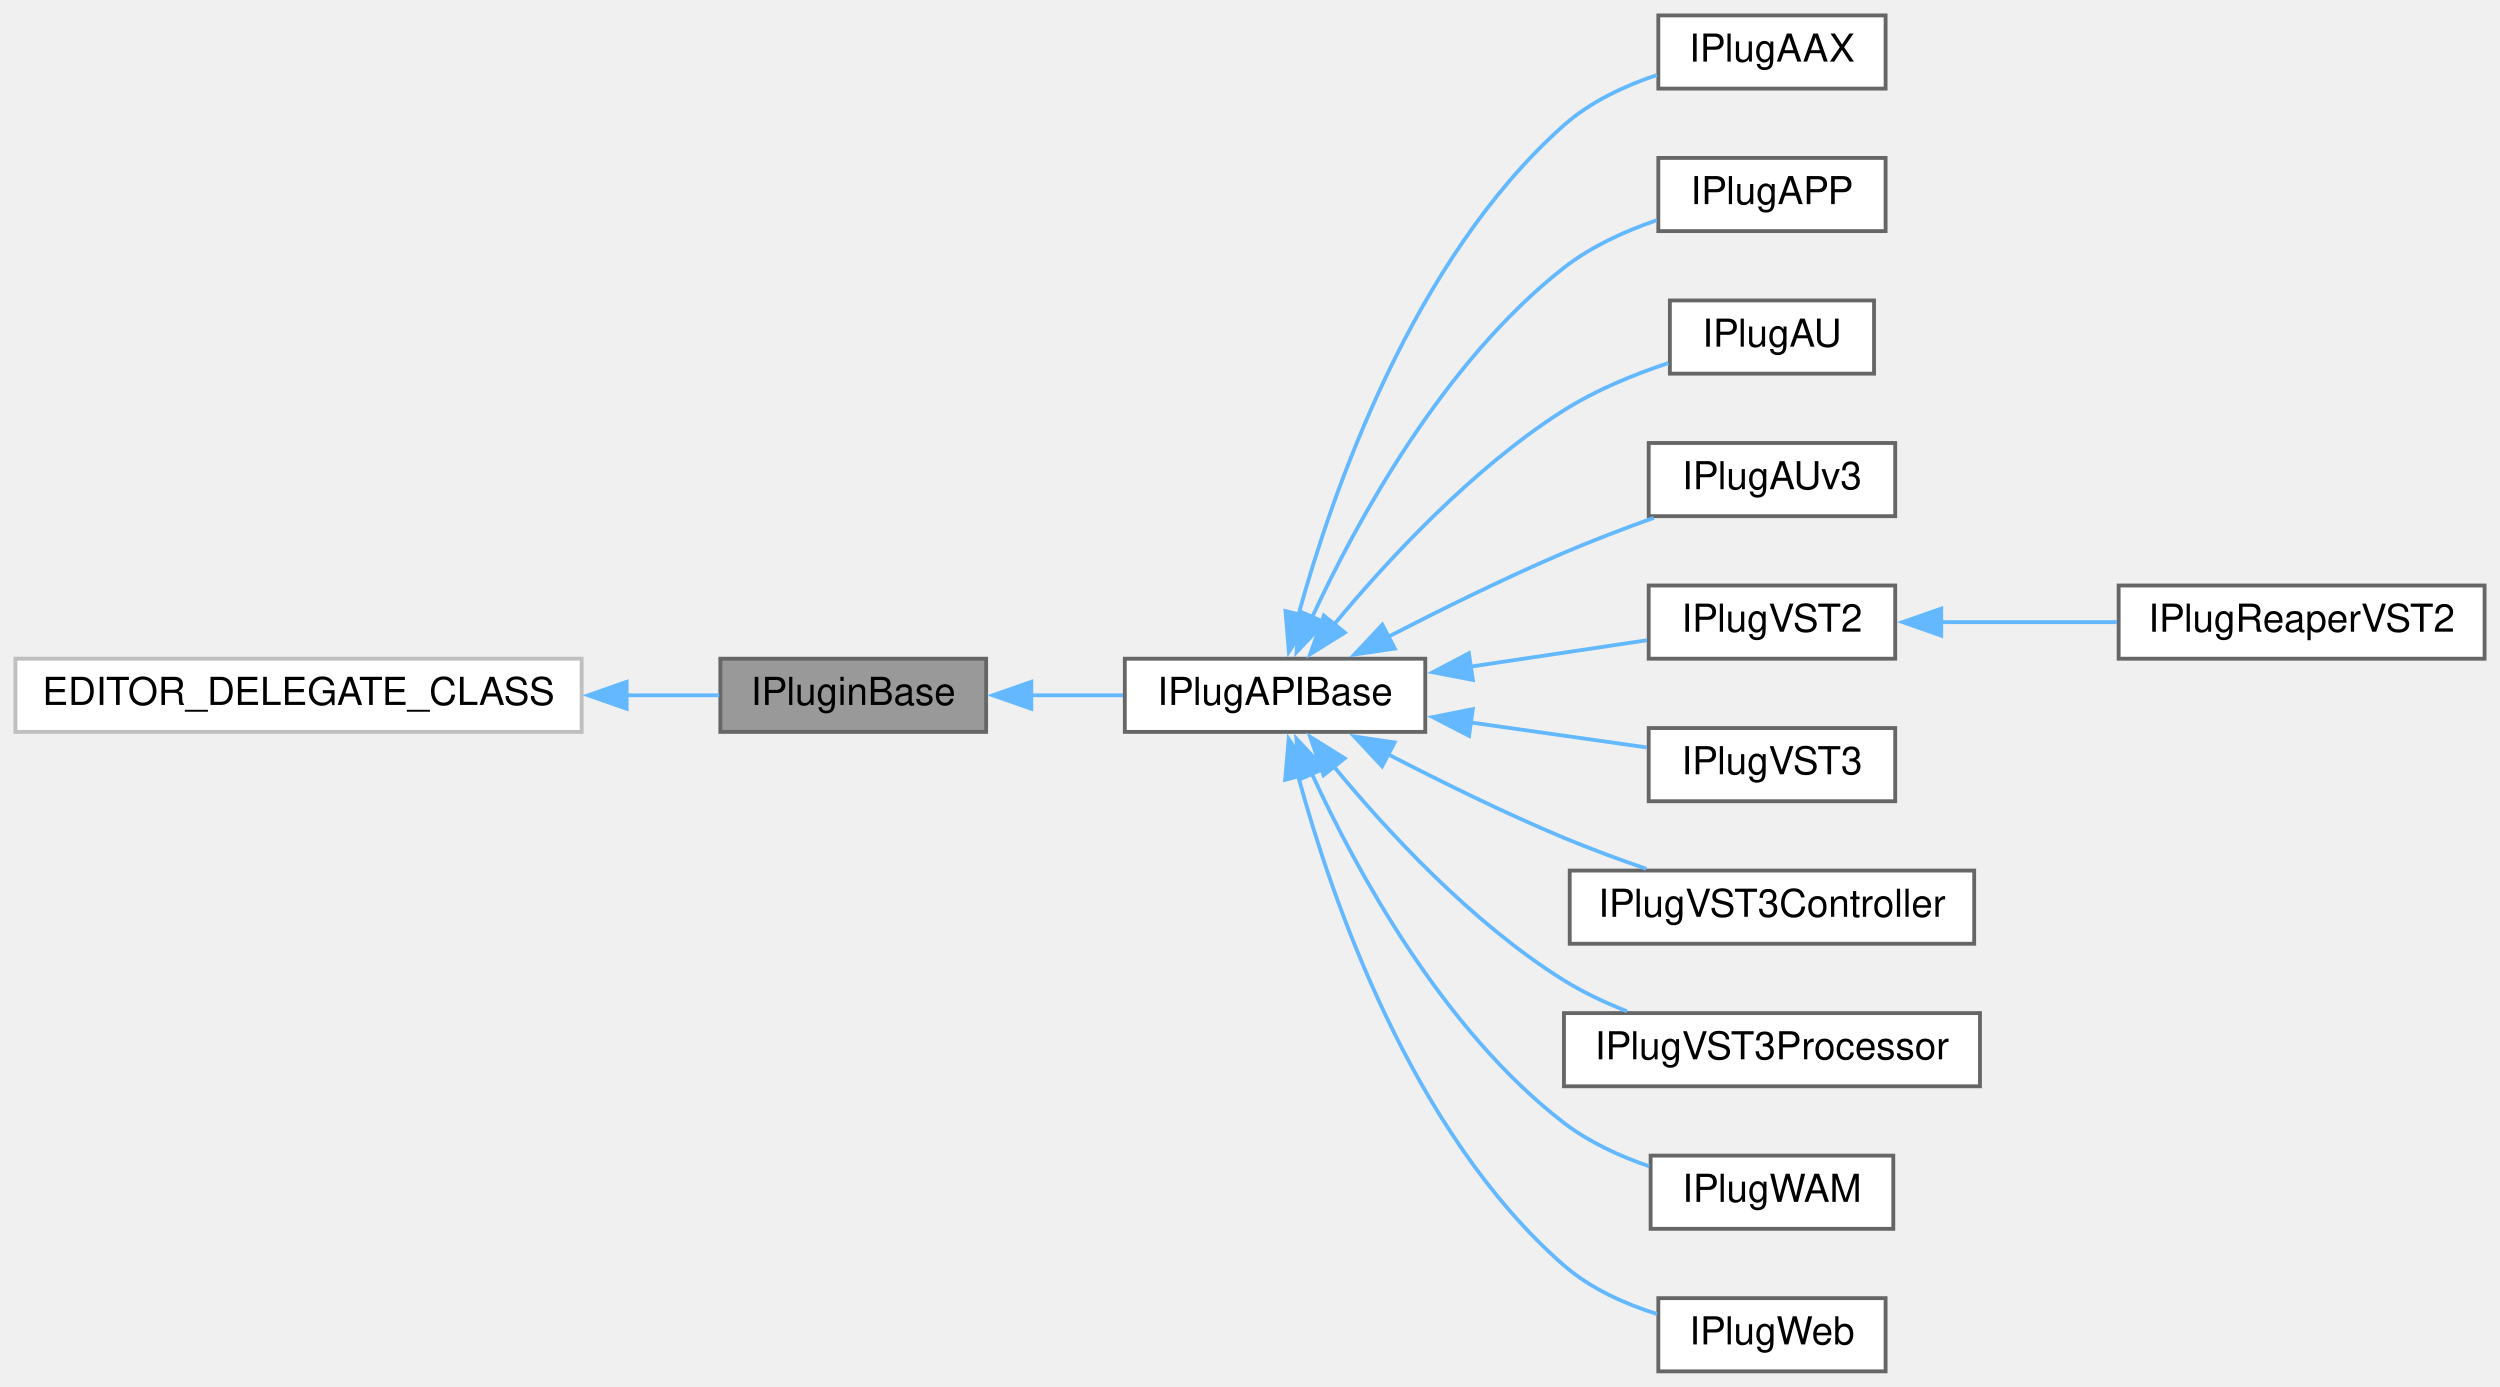
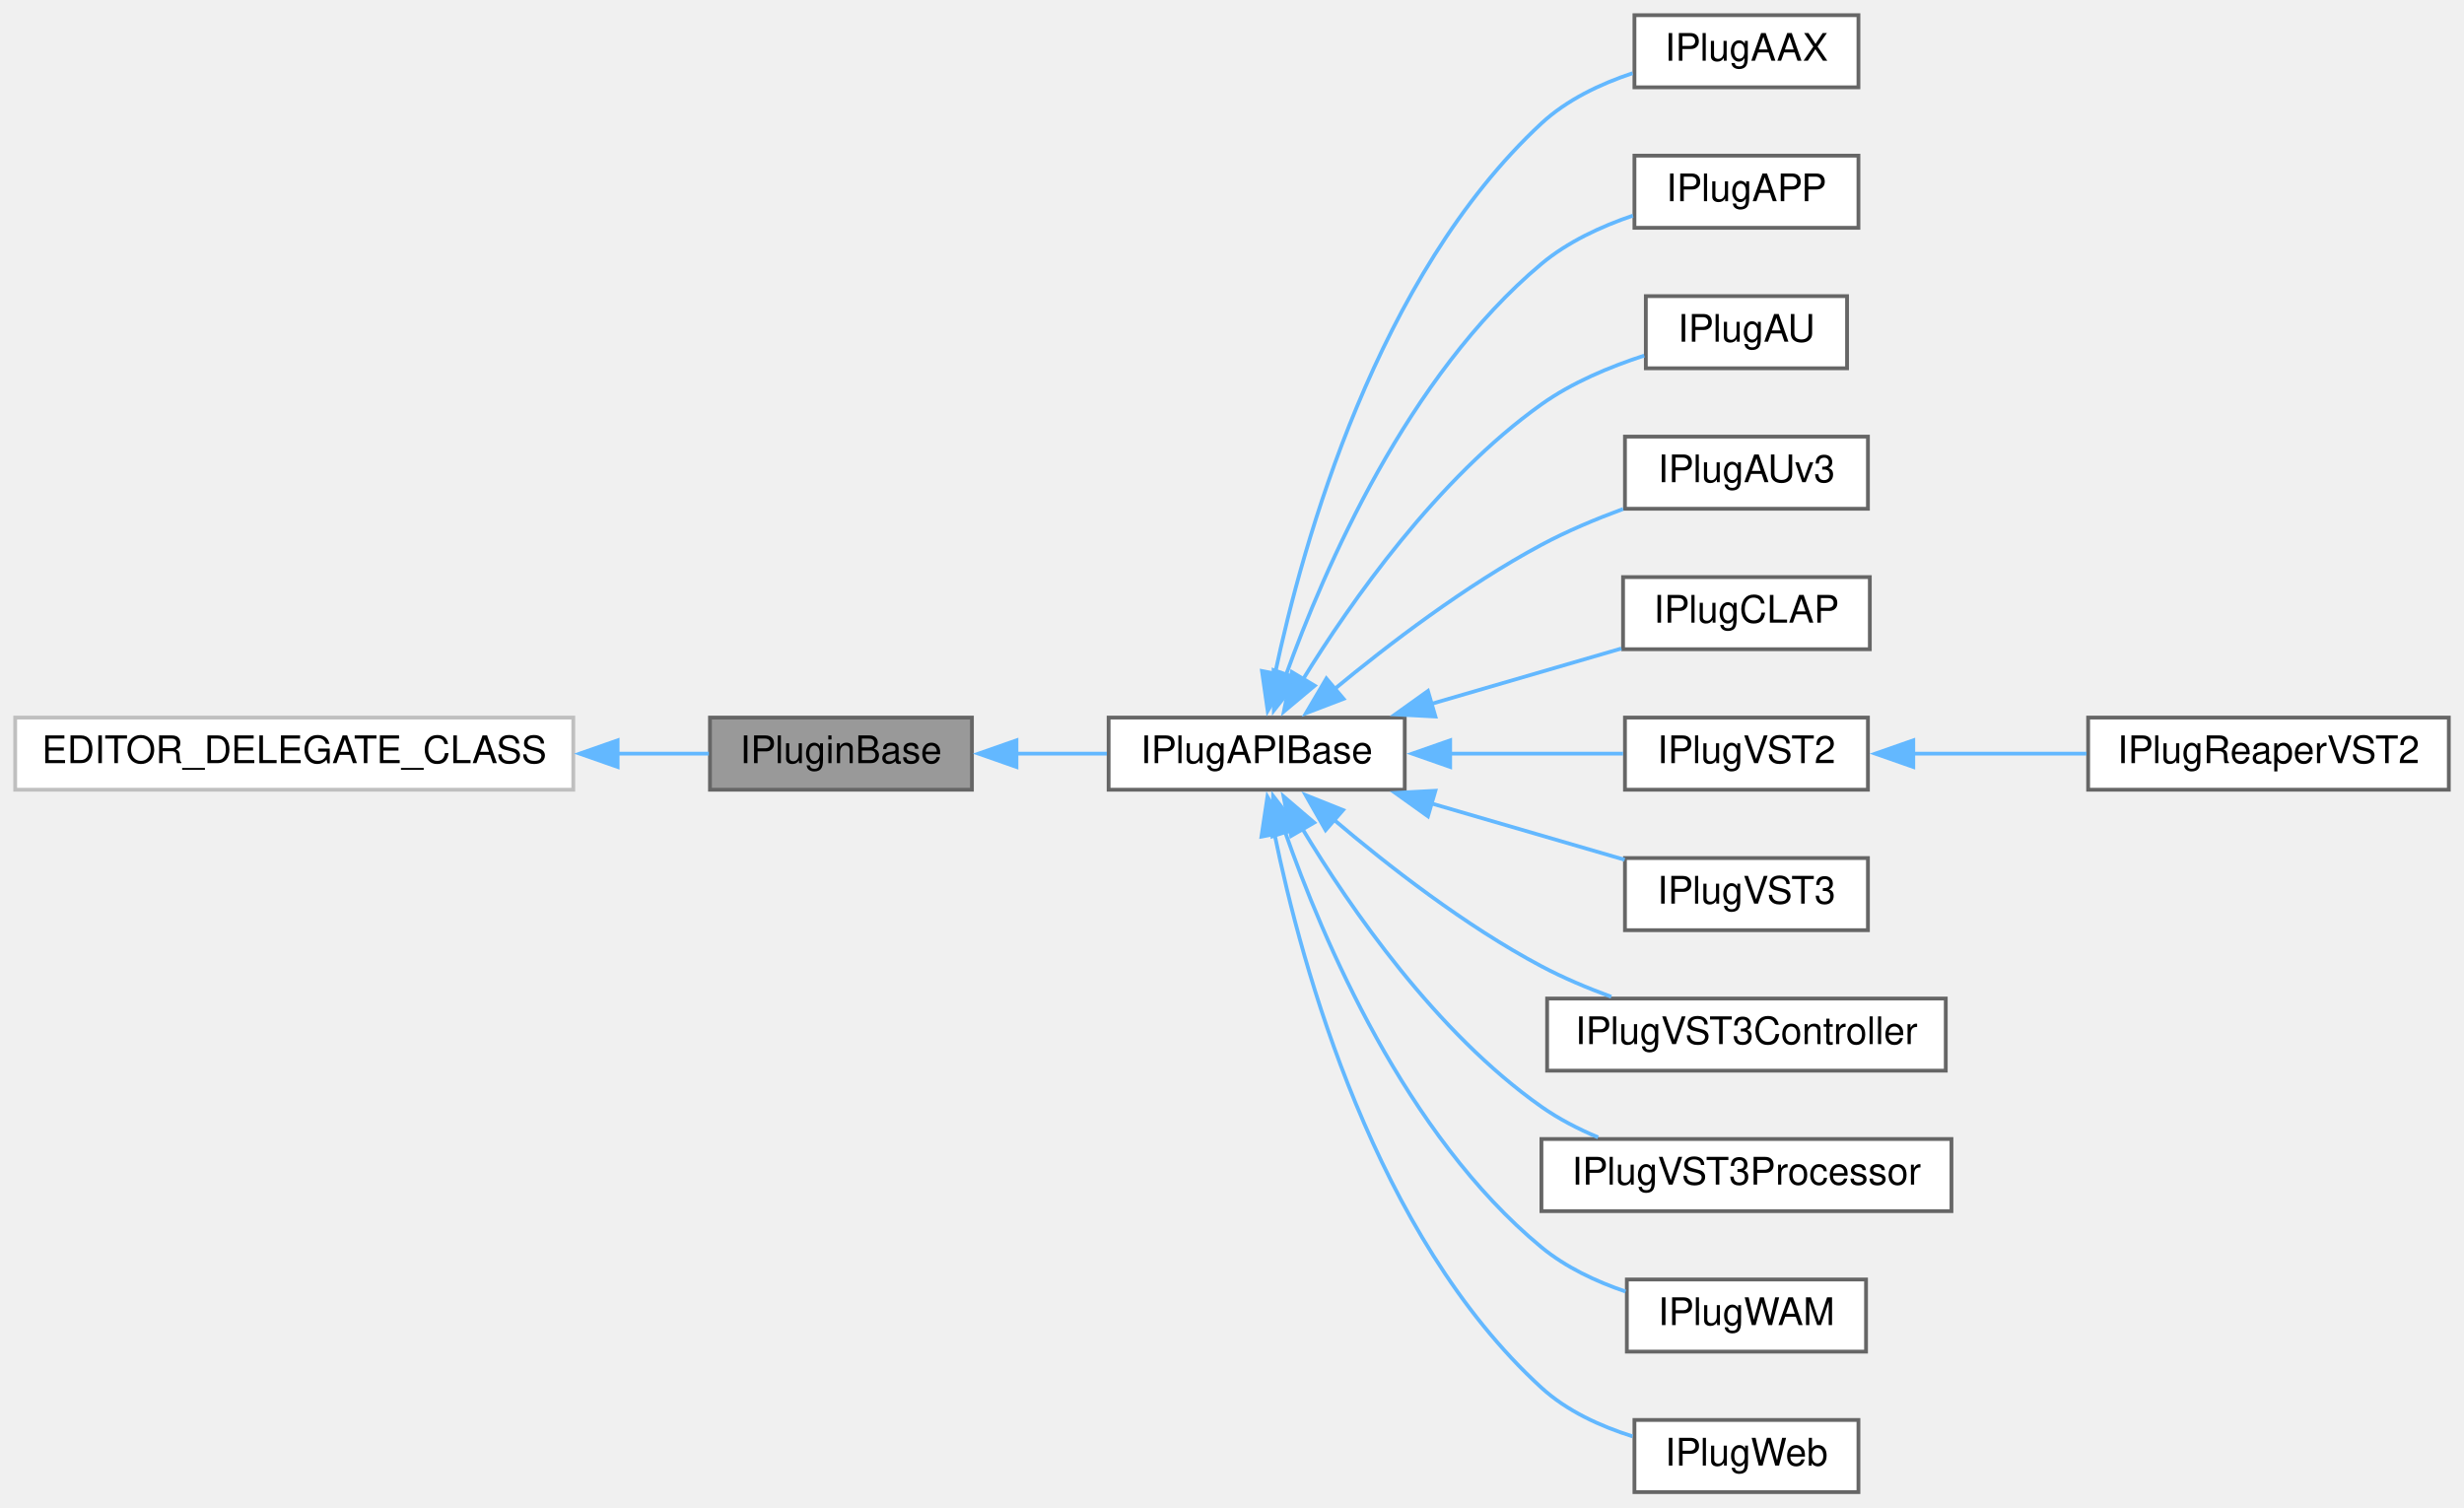
- <svg xmlns="http://www.w3.org/2000/svg" xmlns:xlink="http://www.w3.org/1999/xlink" width="649pt" height="360pt" viewBox="0.00 0.00 649.00 360.00">
-   <g id="graph0" class="graph" transform="scale(1 1) rotate(0) translate(4 356)">
+ <svg xmlns="http://www.w3.org/2000/svg" xmlns:xlink="http://www.w3.org/1999/xlink" width="649pt" height="397pt" viewBox="0.00 0.00 649.00 397.00">
+   <g id="graph0" class="graph" transform="scale(1 1) rotate(0) translate(4 393)">
    <g id="node1" class="node">
      <g id="a_node1">
        <a xlink:title="Base class that contains plug-in info and state manipulation methods.">
-           <polygon fill="#999999" stroke="#666666" points="252,-185 183,-185 183,-166 252,-166 252,-185" />
-           <text text-anchor="middle" x="217.5" y="-173" font-family="Helvetica,sans-Serif" font-size="10.00">IPluginBase</text>
+           <polygon fill="#999999" stroke="#666666" points="252,-204 183,-204 183,-185 252,-185 252,-204" />
+           <text text-anchor="middle" x="217.5" y="-192" font-family="Helvetica,sans-Serif" font-size="10.00">IPluginBase</text>
        </a>
      </g>
    </g>
    <g id="node3" class="node">
      <g id="a_node3">
        <a xlink:href="class_i_plug_a_p_i_base.html" target="_top" xlink:title="The base class of an IPlug plug-in, which interacts with the different plug-in APIs.">
-           <polygon fill="white" stroke="#666666" points="366,-185 288,-185 288,-166 366,-166 366,-185" />
-           <text text-anchor="middle" x="327" y="-173" font-family="Helvetica,sans-Serif" font-size="10.00">IPlugAPIBase</text>
+           <polygon fill="white" stroke="#666666" points="366,-204 288,-204 288,-185 366,-185 366,-204" />
+           <text text-anchor="middle" x="327" y="-192" font-family="Helvetica,sans-Serif" font-size="10.00">IPlugAPIBase</text>
        </a>
      </g>
    </g>
    <g id="edge2" class="edge">
-       <path fill="none" stroke="#63b8ff" d="M263.6,-175.5C271.56,-175.5 279.77,-175.5 287.53,-175.5" />
-       <polygon fill="#63b8ff" stroke="#63b8ff" points="263.73,-172 253.73,-175.5 263.73,-179 263.73,-172" />
+       <path fill="none" stroke="#63b8ff" d="M263.6,-194.5C271.56,-194.5 279.77,-194.5 287.53,-194.5" />
+       <polygon fill="#63b8ff" stroke="#63b8ff" points="263.73,-191 253.73,-194.5 263.73,-198 263.73,-191" />
    </g>
    <g id="node2" class="node">
      <g id="a_node2">
        <a xlink:title=" ">
-           <polygon fill="white" stroke="#bfbfbf" points="147,-185 0,-185 0,-166 147,-166 147,-185" />
-           <text text-anchor="middle" x="73.5" y="-173" font-family="Helvetica,sans-Serif" font-size="10.00">EDITOR_DELEGATE_CLASS</text>
+           <polygon fill="white" stroke="#bfbfbf" points="147,-204 0,-204 0,-185 147,-185 147,-204" />
+           <text text-anchor="middle" x="73.5" y="-192" font-family="Helvetica,sans-Serif" font-size="10.00">EDITOR_DELEGATE_CLASS</text>
        </a>
      </g>
    </g>
    <g id="edge1" class="edge">
-       <path fill="none" stroke="#63b8ff" d="M158.45,-175.5C166.96,-175.5 175.21,-175.5 182.7,-175.5" />
-       <polygon fill="#63b8ff" stroke="#63b8ff" points="158.68,-172 148.68,-175.5 158.68,-179 158.68,-172" />
+       <path fill="none" stroke="#63b8ff" d="M158.45,-194.5C166.96,-194.5 175.21,-194.5 182.7,-194.5" />
+       <polygon fill="#63b8ff" stroke="#63b8ff" points="158.68,-191 148.68,-194.5 158.68,-198 158.68,-191" />
    </g>
    <g id="node4" class="node">
      <g id="a_node4">
        <a xlink:href="class_i_plug_a_a_x.html" target="_top" xlink:title="AAX API base class for an IPlug plug-in.">
-           <polygon fill="white" stroke="#666666" points="485.5,-352 426.5,-352 426.5,-333 485.5,-333 485.5,-352" />
-           <text text-anchor="middle" x="456" y="-340" font-family="Helvetica,sans-Serif" font-size="10.00">IPlugAAX</text>
+           <polygon fill="white" stroke="#666666" points="485.5,-389 426.5,-389 426.5,-370 485.5,-370 485.5,-389" />
+           <text text-anchor="middle" x="456" y="-377" font-family="Helvetica,sans-Serif" font-size="10.00">IPlugAAX</text>
        </a>
      </g>
    </g>
    <g id="edge3" class="edge">
-       <path fill="none" stroke="#63b8ff" d="M333.06,-196.36C341.82,-228.15 362.73,-288.66 402,-323.5 408.8,-329.53 417.65,-333.69 426.17,-336.54" />
-       <polygon fill="#63b8ff" stroke="#63b8ff" points="336.49,-195.62 330.59,-186.82 329.71,-197.38 336.49,-195.62" />
+       <path fill="none" stroke="#63b8ff" d="M331.8,-215.41C339.19,-250.27 358.73,-320.37 402,-360.5 408.66,-366.68 417.48,-370.88 426.01,-373.72" />
+       <polygon fill="#63b8ff" stroke="#63b8ff" points="335.27,-214.91 329.9,-205.77 328.4,-216.26 335.27,-214.91" />
    </g>
    <g id="node5" class="node">
      <g id="a_node5">
        <a xlink:href="class_i_plug_a_p_p.html" target="_top" xlink:title="Standalone application base class for an IPlug plug-in.">
-           <polygon fill="white" stroke="#666666" points="485.5,-315 426.5,-315 426.5,-296 485.5,-296 485.5,-315" />
-           <text text-anchor="middle" x="456" y="-303" font-family="Helvetica,sans-Serif" font-size="10.00">IPlugAPP</text>
+           <polygon fill="white" stroke="#666666" points="485.5,-352 426.5,-352 426.5,-333 485.5,-333 485.5,-352" />
+           <text text-anchor="middle" x="456" y="-340" font-family="Helvetica,sans-Serif" font-size="10.00">IPlugAPP</text>
        </a>
      </g>
    </g>
    <g id="edge4" class="edge">
-       <path fill="none" stroke="#63b8ff" d="M336.58,-195.67C348.05,-220.39 370.65,-262 402,-286.5 409.01,-291.98 417.73,-295.96 426.06,-298.82" />
-       <polygon fill="#63b8ff" stroke="#63b8ff" points="339.85,-194.43 332.59,-186.72 333.46,-197.28 339.85,-194.43" />
+       <path fill="none" stroke="#63b8ff" d="M334.67,-215.09C344.84,-243.37 366.84,-294.06 402,-323.5 408.89,-329.27 417.68,-333.35 426.1,-336.21" />
+       <polygon fill="#63b8ff" stroke="#63b8ff" points="338.08,-214.23 331.53,-205.9 331.46,-216.5 338.08,-214.23" />
    </g>
    <g id="node6" class="node">
      <g id="a_node6">
        <a xlink:href="class_i_plug_a_u.html" target="_top" xlink:title="AudioUnit v2 API base class for an IPlug plug-in.">
-           <polygon fill="white" stroke="#666666" points="482.5,-278 429.5,-278 429.5,-259 482.5,-259 482.5,-278" />
-           <text text-anchor="middle" x="456" y="-266" font-family="Helvetica,sans-Serif" font-size="10.00">IPlugAU</text>
+           <polygon fill="white" stroke="#666666" points="482.5,-315 429.5,-315 429.5,-296 482.5,-296 482.5,-315" />
+           <text text-anchor="middle" x="456" y="-303" font-family="Helvetica,sans-Serif" font-size="10.00">IPlugAU</text>
        </a>
      </g>
    </g>
    <g id="edge5" class="edge">
-       <path fill="none" stroke="#63b8ff" d="M342.23,-193.77C355.96,-210.33 378.14,-234.38 402,-249.5 410.26,-254.73 420.15,-258.78 429.14,-261.76" />
-       <polygon fill="#63b8ff" stroke="#63b8ff" points="345.12,-191.78 336.12,-186.19 339.67,-196.18 345.12,-191.78" />
+       <path fill="none" stroke="#63b8ff" d="M339.11,-213.92C351.85,-234.59 374.56,-266.96 402,-286.5 410.04,-292.23 419.99,-296.39 429.08,-299.34" />
+       <polygon fill="#63b8ff" stroke="#63b8ff" points="342.28,-212.4 334.16,-205.6 336.27,-215.99 342.28,-212.4" />
    </g>
    <g id="node7" class="node">
      <g id="a_node7">
        <a xlink:href="class_i_plug_a_uv3.html" target="_top" xlink:title="AudioUnit v3 API base class for an IPlug plug-in.">
-           <polygon fill="white" stroke="#666666" points="488,-241 424,-241 424,-222 488,-222 488,-241" />
-           <text text-anchor="middle" x="456" y="-229" font-family="Helvetica,sans-Serif" font-size="10.00">IPlugAUv3</text>
+           <polygon fill="white" stroke="#666666" points="488,-278 424,-278 424,-259 488,-259 488,-278" />
+           <text text-anchor="middle" x="456" y="-266" font-family="Helvetica,sans-Serif" font-size="10.00">IPlugAUv3</text>
        </a>
      </g>
    </g>
    <g id="edge6" class="edge">
-       <path fill="none" stroke="#63b8ff" d="M356.44,-190.72C370.05,-197.74 386.68,-205.95 402,-212.5 409.46,-215.69 417.65,-218.81 425.32,-221.57" />
-       <polygon fill="#63b8ff" stroke="#63b8ff" points="358.09,-187.63 347.6,-186.1 354.85,-193.83 358.09,-187.63" />
+       <path fill="none" stroke="#63b8ff" d="M347.31,-211.35C361.65,-223.22 382.09,-238.84 402,-249.5 408.72,-253.1 416.27,-256.27 423.51,-258.94" />
+       <polygon fill="#63b8ff" stroke="#63b8ff" points="349.88,-208.94 339.99,-205.16 345.36,-214.29 349.88,-208.94" />
    </g>
    <g id="node8" class="node">
      <g id="a_node8">
+         <a xlink:href="class_i_plug_c_l_a_p.html" target="_top" xlink:title="CLAP API base class for an IPlug plug-in.">
+           <polygon fill="white" stroke="#666666" points="488.5,-241 423.5,-241 423.5,-222 488.5,-222 488.5,-241" />
+           <text text-anchor="middle" x="456" y="-229" font-family="Helvetica,sans-Serif" font-size="10.00">IPlugCLAP</text>
+         </a>
+       </g>
+     </g>
+     <g id="edge7" class="edge">
+       <path fill="none" stroke="#63b8ff" d="M372.63,-207.5C389.26,-212.35 407.79,-217.75 423.06,-222.19" />
+       <polygon fill="#63b8ff" stroke="#63b8ff" points="374.07,-204.28 363.49,-204.84 372.11,-211 374.07,-204.28" />
+     </g>
+     <g id="node9" class="node">
+       <g id="a_node9">
        <a xlink:href="class_i_plug_v_s_t2.html" target="_top" xlink:title="VST2.4 API base class for an IPlug plug-in.">
          <polygon fill="white" stroke="#666666" points="488,-204 424,-204 424,-185 488,-185 488,-204" />
          <text text-anchor="middle" x="456" y="-192" font-family="Helvetica,sans-Serif" font-size="10.00">IPlugVST2</text>
        </a>
      </g>
    </g>
-     <g id="edge7" class="edge">
-       <path fill="none" stroke="#63b8ff" d="M377.46,-182.9C392.95,-185.22 409.61,-187.71 423.51,-189.79" />
-       <polygon fill="#63b8ff" stroke="#63b8ff" points="378.35,-179.49 367.95,-181.48 377.32,-186.42 378.35,-179.49" />
+     <g id="edge8" class="edge">
+       <path fill="none" stroke="#63b8ff" d="M377.91,-194.5C393.27,-194.5 409.75,-194.5 423.51,-194.5" />
+       <polygon fill="#63b8ff" stroke="#63b8ff" points="377.96,-191 367.96,-194.5 377.96,-198 377.96,-191" />
    </g>
-     <g id="node10" class="node">
-       <g id="a_node10">
+     <g id="node11" class="node">
+       <g id="a_node11">
        <a xlink:href="class_i_plug_v_s_t3.html" target="_top" xlink:title="VST3 base class for a non-distributed IPlug VST3 plug-in.">
          <polygon fill="white" stroke="#666666" points="488,-167 424,-167 424,-148 488,-148 488,-167" />
          <text text-anchor="middle" x="456" y="-155" font-family="Helvetica,sans-Serif" font-size="10.00">IPlugVST3</text>
        </a>
      </g>
    </g>
-     <g id="edge9" class="edge">
-       <path fill="none" stroke="#63b8ff" d="M377.46,-168.49C392.95,-166.29 409.61,-163.93 423.51,-161.96" />
-       <polygon fill="#63b8ff" stroke="#63b8ff" points="377.36,-164.97 367.95,-169.84 378.34,-171.9 377.36,-164.97" />
+     <g id="edge10" class="edge">
+       <path fill="none" stroke="#63b8ff" d="M372.8,-181.45C389.7,-176.52 408.54,-171.03 423.92,-166.55" />
+       <polygon fill="#63b8ff" stroke="#63b8ff" points="372.11,-178 363.49,-184.16 374.07,-184.72 372.11,-178" />
    </g>
-     <g id="node11" class="node">
-       <g id="a_node11">
+     <g id="node12" class="node">
+       <g id="a_node12">
        <a xlink:href="class_i_plug_v_s_t3_controller.html" target="_top" xlink:title="VST3 Controller API-base class for a distributed IPlug VST3 plug-in.">
          <polygon fill="white" stroke="#666666" points="508.5,-130 403.5,-130 403.5,-111 508.5,-111 508.5,-130" />
          <text text-anchor="middle" x="456" y="-118" font-family="Helvetica,sans-Serif" font-size="10.00">IPlugVST3Controller</text>
        </a>
      </g>
    </g>
-     <g id="edge10" class="edge">
-       <path fill="none" stroke="#63b8ff" d="M356.4,-160.16C369.99,-153.12 386.63,-144.92 402,-138.5 408.82,-135.65 416.25,-132.91 423.35,-130.46" />
-       <polygon fill="#63b8ff" stroke="#63b8ff" points="354.79,-157.06 347.56,-164.81 358.04,-163.25 354.79,-157.06" />
+     <g id="edge11" class="edge">
+       <path fill="none" stroke="#63b8ff" d="M347.2,-177.22C361.49,-165.07 381.92,-149.15 402,-138.5 407.75,-135.45 414.12,-132.76 420.4,-130.46" />
+       <polygon fill="#63b8ff" stroke="#63b8ff" points="345.15,-174.36 339.91,-183.57 349.75,-179.64 345.15,-174.36" />
    </g>
-     <g id="node12" class="node">
-       <g id="a_node12">
+     <g id="node13" class="node">
+       <g id="a_node13">
        <a xlink:href="class_i_plug_v_s_t3_processor.html" target="_top" xlink:title="VST3 Processor API-base class for a distributed IPlug VST3 plug-in.">
          <polygon fill="white" stroke="#666666" points="510,-93 402,-93 402,-74 510,-74 510,-93" />
          <text text-anchor="middle" x="456" y="-81" font-family="Helvetica,sans-Serif" font-size="10.00">IPlugVST3Processor</text>
        </a>
      </g>
    </g>
-     <g id="edge11" class="edge">
-       <path fill="none" stroke="#63b8ff" d="M342.17,-157.13C355.86,-140.51 378.01,-116.42 402,-101.5 407.03,-98.37 412.68,-95.71 418.36,-93.47" />
-       <polygon fill="#63b8ff" stroke="#63b8ff" points="339.59,-154.75 336.08,-164.75 345.06,-159.13 339.59,-154.75" />
+     <g id="edge12" class="edge">
+       <path fill="none" stroke="#63b8ff" d="M339,-174.78C351.64,-153.8 374.26,-121.01 402,-101.5 406.53,-98.31 411.67,-95.65 416.93,-93.44" />
+       <polygon fill="#63b8ff" stroke="#63b8ff" points="336.08,-172.83 334.08,-183.23 342.14,-176.34 336.08,-172.83" />
    </g>
-     <g id="node13" class="node">
-       <g id="a_node13">
+     <g id="node14" class="node">
+       <g id="a_node14">
        <a xlink:href="class_i_plug_w_a_m.html" target="_top" xlink:title="WebAudioModule (WAM) API base class.">
          <polygon fill="white" stroke="#666666" points="487.5,-56 424.5,-56 424.5,-37 487.5,-37 487.5,-56" />
          <text text-anchor="middle" x="456" y="-44" font-family="Helvetica,sans-Serif" font-size="10.00">IPlugWAM</text>
        </a>
      </g>
    </g>
-     <g id="edge12" class="edge">
-       <path fill="none" stroke="#63b8ff" d="M336.51,-155.24C347.92,-130.43 370.45,-88.74 402,-64.5 408.47,-59.53 416.4,-55.88 424.14,-53.22" />
-       <polygon fill="#63b8ff" stroke="#63b8ff" points="333.38,-153.67 332.55,-164.23 339.78,-156.49 333.38,-153.67" />
+     <g id="edge13" class="edge">
+       <path fill="none" stroke="#63b8ff" d="M334.41,-174.09C344.38,-145.58 366.26,-94.02 402,-64.5 408.37,-59.24 416.35,-55.49 424.17,-52.82" />
+       <polygon fill="#63b8ff" stroke="#63b8ff" points="331.17,-172.73 331.34,-183.33 337.82,-174.94 331.17,-172.73" />
    </g>
-     <g id="node14" class="node">
-       <g id="a_node14">
+     <g id="node15" class="node">
+       <g id="a_node15">
        <a xlink:href="class_i_plug_web.html" target="_top" xlink:title="This is used for the UI &quot;editor&quot; - controller side of a WAM or remote editors that communicate with d...">
          <polygon fill="white" stroke="#666666" points="485.5,-19 426.5,-19 426.5,0 485.5,0 485.5,-19" />
          <text text-anchor="middle" x="456" y="-7" font-family="Helvetica,sans-Serif" font-size="10.00">IPlugWeb</text>
        </a>
      </g>
    </g>
-     <g id="edge13" class="edge">
-       <path fill="none" stroke="#63b8ff" d="M332.99,-154.55C341.65,-122.67 362.44,-62.01 402,-27.5 408.81,-21.56 417.67,-17.56 426.18,-14.87" />
-       <polygon fill="#63b8ff" stroke="#63b8ff" points="329.63,-153.58 330.54,-164.14 336.41,-155.32 329.63,-153.58" />
+     <g id="edge14" class="edge">
+       <path fill="none" stroke="#63b8ff" d="M331.69,-173.38C338.91,-138.2 358.22,-67.52 402,-27.5 408.67,-21.4 417.49,-17.36 426.01,-14.68" />
+       <polygon fill="#63b8ff" stroke="#63b8ff" points="328.26,-172.65 329.83,-183.13 335.14,-173.96 328.26,-172.65" />
    </g>
-     <g id="node9" class="node">
-       <g id="a_node9">
+     <g id="node10" class="node">
+       <g id="a_node10">
        <a xlink:href="class_i_plug_reaper_v_s_t2.html" target="_top" xlink:title="Reaper specific VST2.4 API base class for an IPlug plug-in.">
          <polygon fill="white" stroke="#666666" points="641,-204 546,-204 546,-185 641,-185 641,-204" />
          <text text-anchor="middle" x="593.5" y="-192" font-family="Helvetica,sans-Serif" font-size="10.00">IPlugReaperVST2</text>
        </a>
      </g>
    </g>
-     <g id="edge8" class="edge">
+     <g id="edge9" class="edge">
      <path fill="none" stroke="#63b8ff" d="M499.68,-194.5C514.26,-194.5 530.66,-194.5 545.56,-194.5" />
      <polygon fill="#63b8ff" stroke="#63b8ff" points="499.94,-191 489.94,-194.5 499.94,-198 499.94,-191" />
    </g>
  </g>
</svg>
